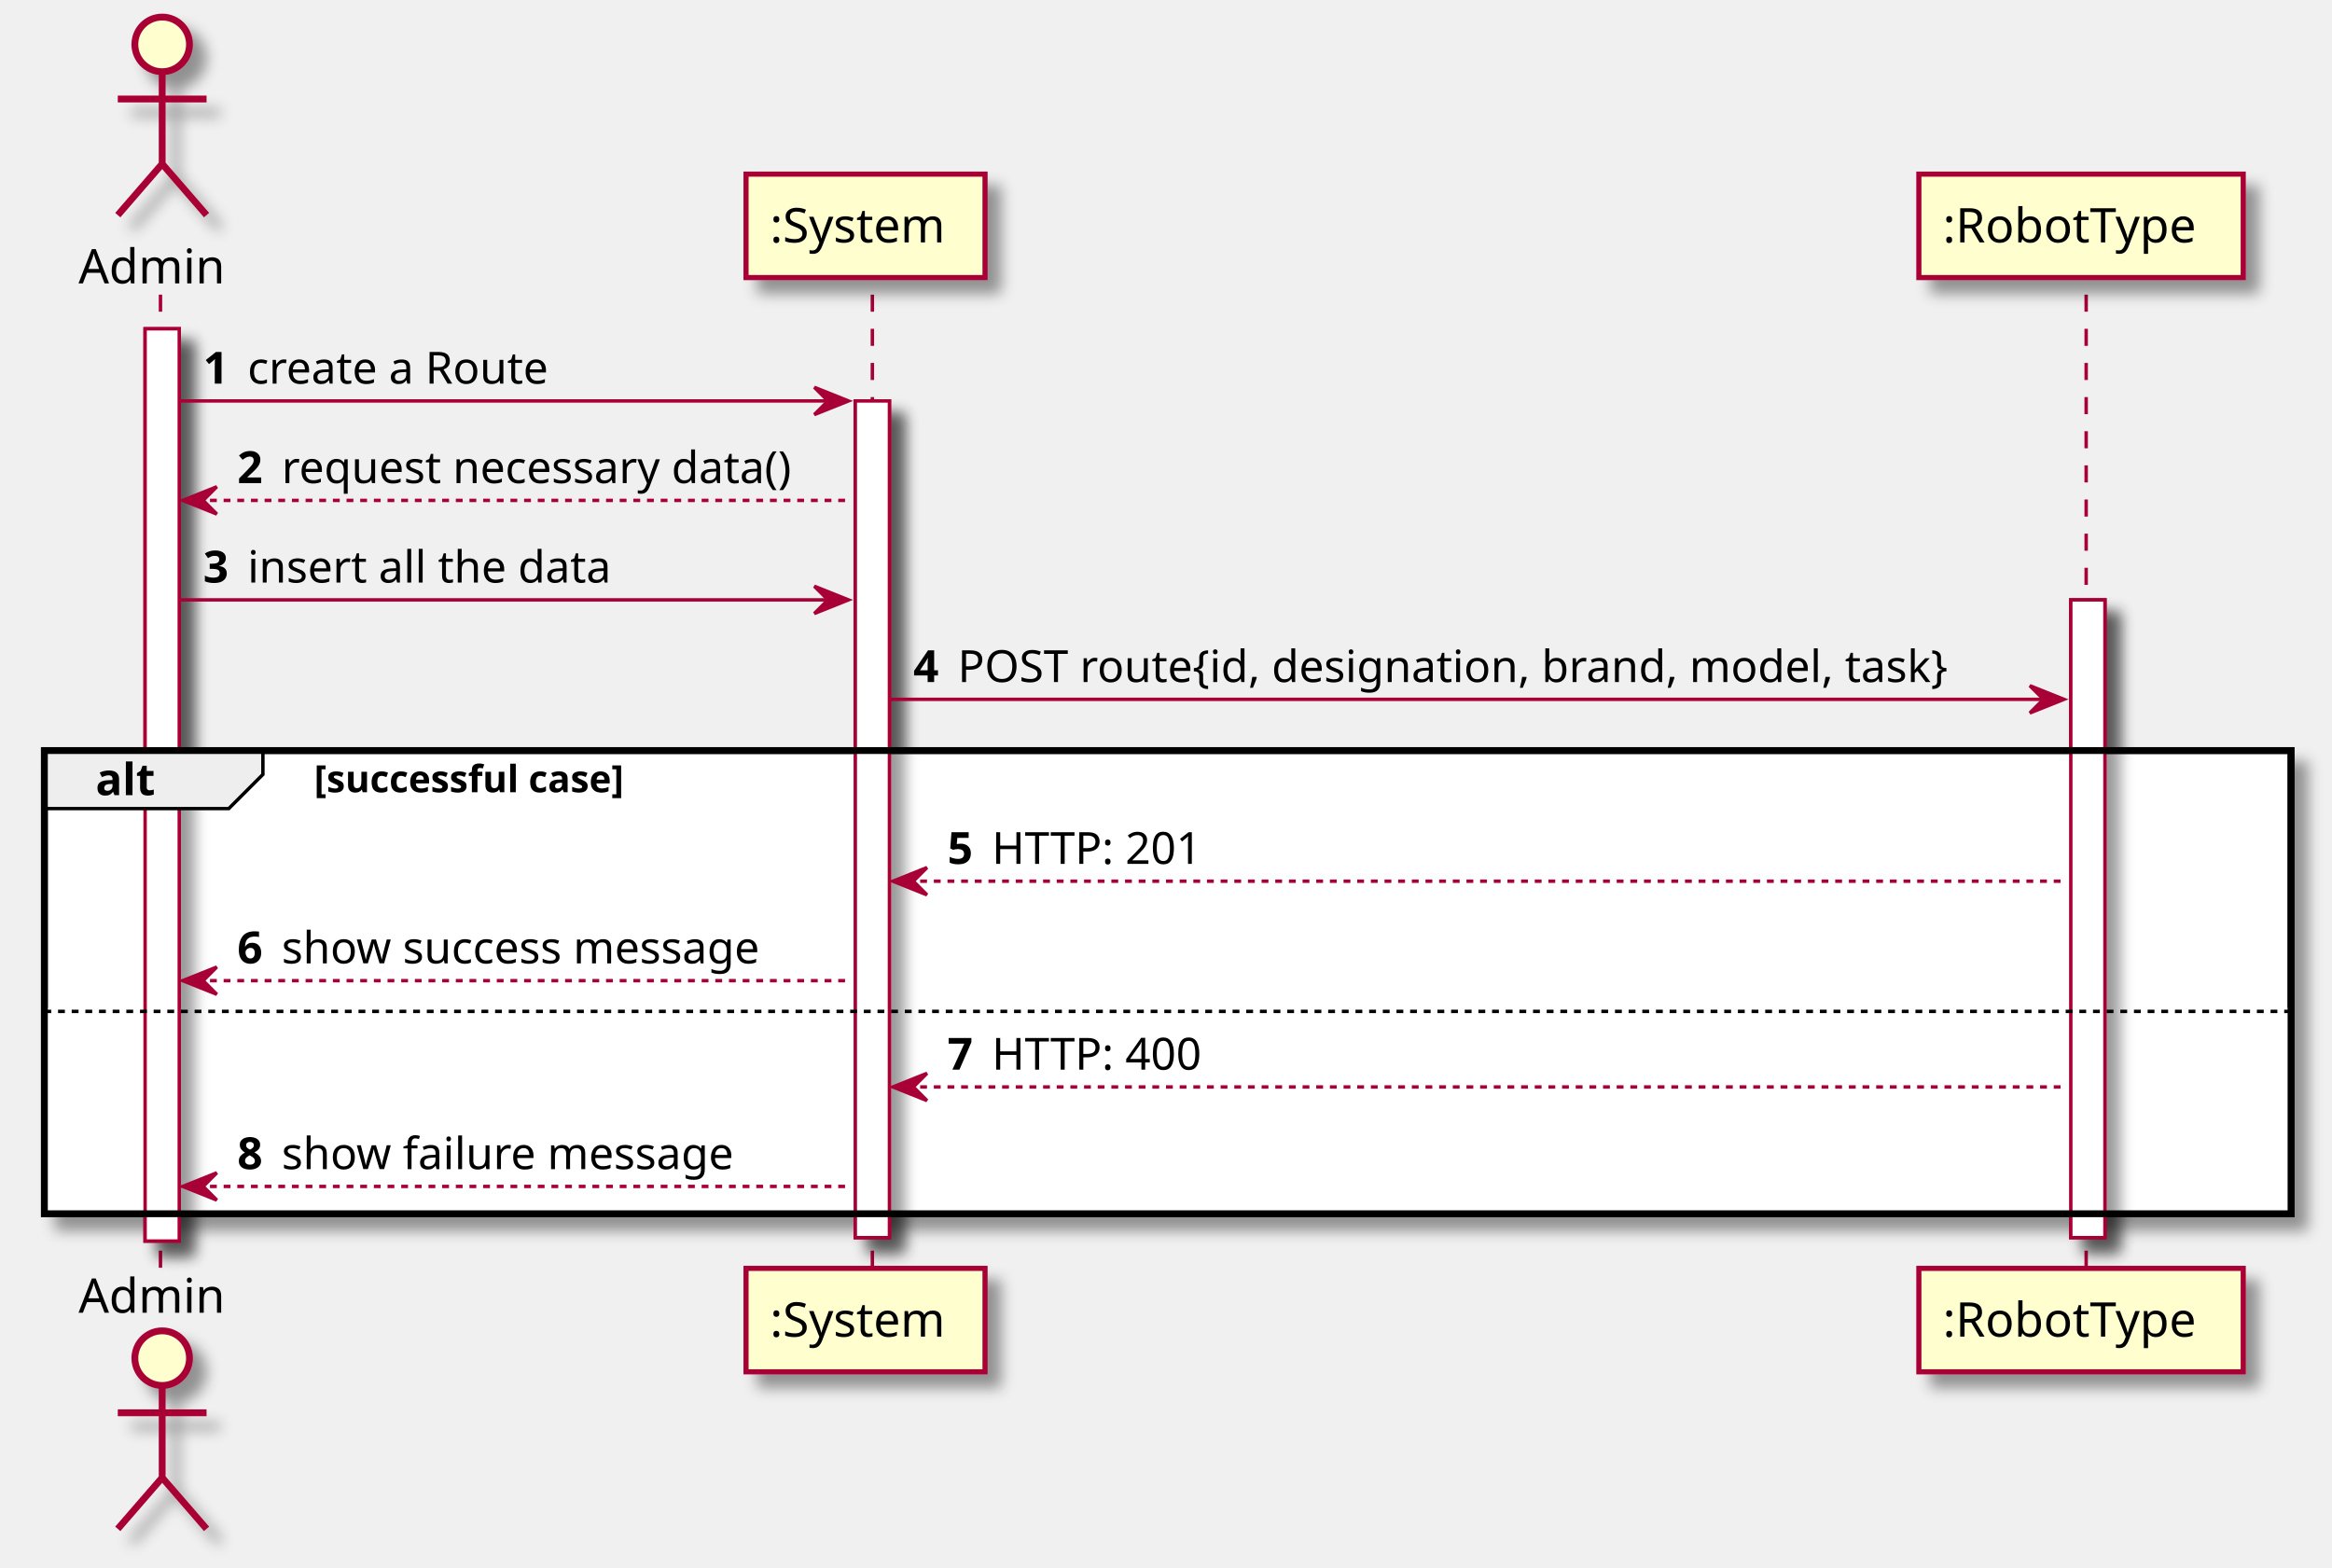
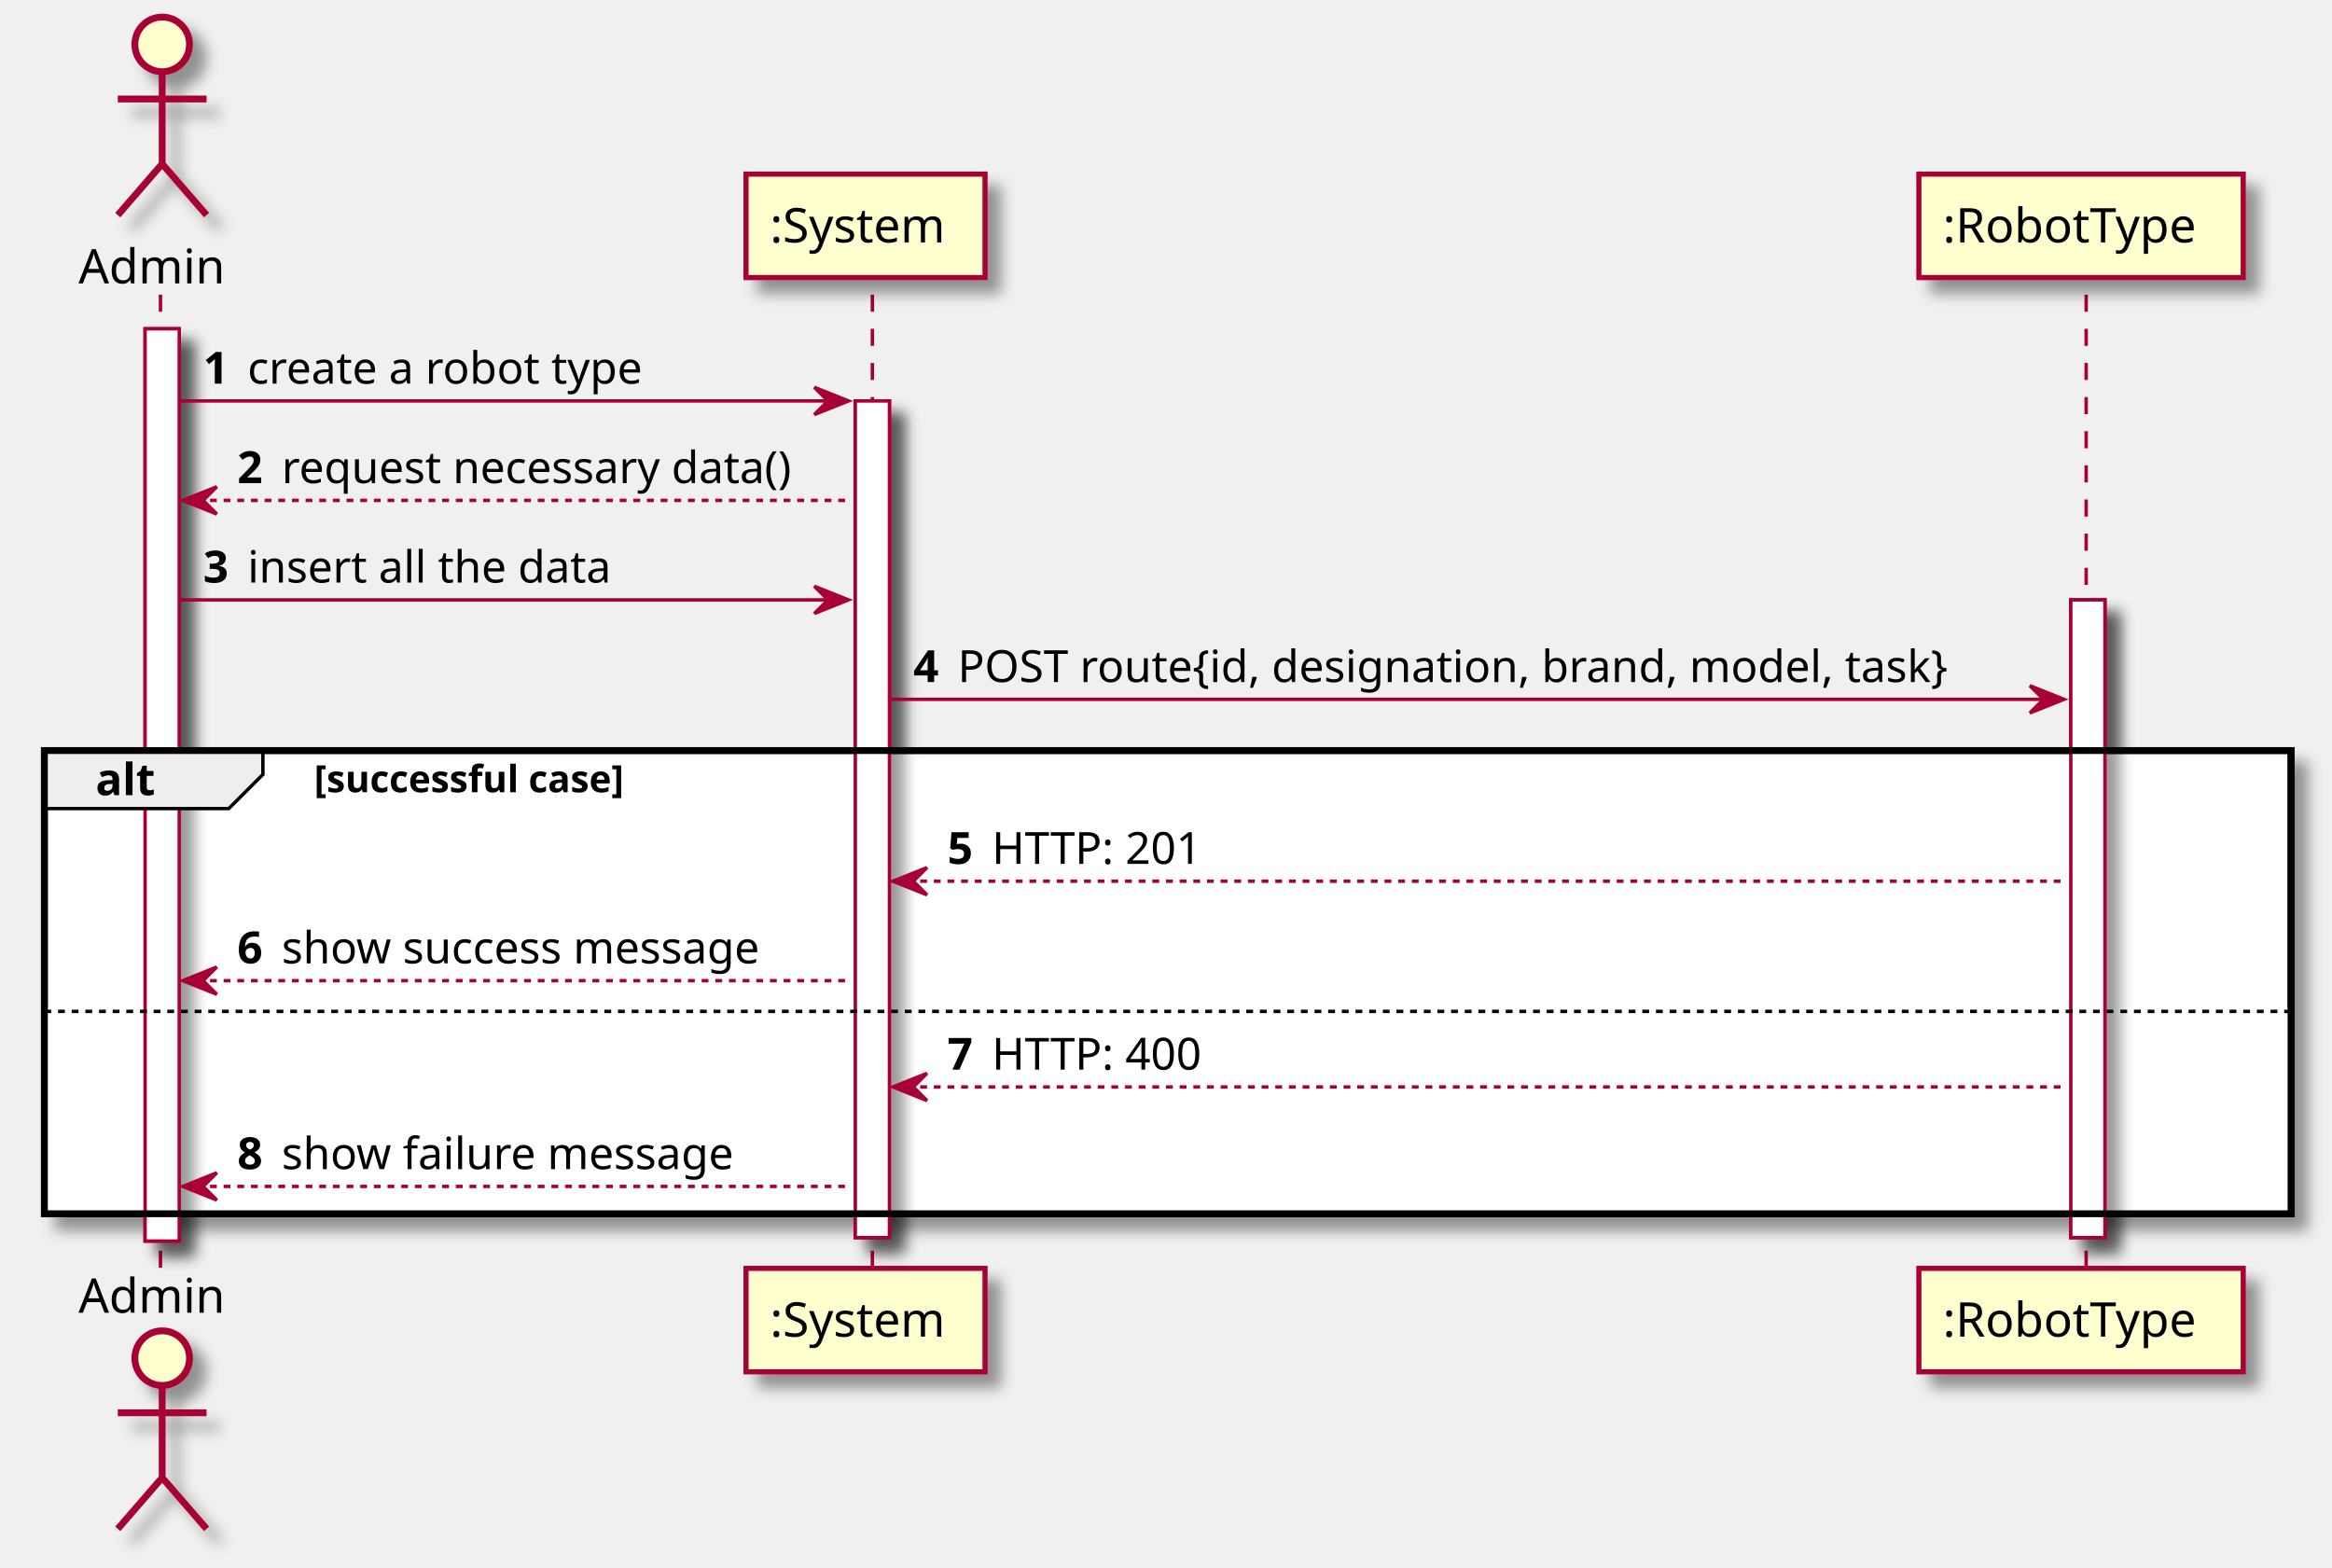
<svg xmlns="http://www.w3.org/2000/svg" contentScriptType="application/ecmascript" contentStyleType="text/css" height="459px" preserveAspectRatio="none" style="width:683px;height:459px;" version="1.1" viewBox="0 0 683 459" width="683px" zoomAndPan="magnify">
  <defs>
-     <filter height="300%" id="f2q7p9biovasb" width="300%" x="-1" y="-1">
+     <filter height="300%" id="fiqi92yay2c7s" width="300%" x="-1" y="-1">
      <feGaussianBlur result="blurOut" stdDeviation="2.0" />
      <feColorMatrix in="blurOut" result="blurOut2" type="matrix" values="0 0 0 0 0 0 0 0 0 0 0 0 0 0 0 0 0 0 .4 0" />
      <feOffset dx="4.0" dy="4.0" in="blurOut2" result="blurOut3" />
      <feBlend in="SourceGraphic" in2="blurOut3" mode="normal" />
    </filter>
  </defs>
  <g>
-     <rect fill="#FFFFFF" filter="url(#f2q7p9biovasb)" height="267.195" style="stroke: #A80036; stroke-width: 1.0;" width="10" x="42.5" y="96.297" />
-     <rect fill="#FFFFFF" filter="url(#f2q7p9biovasb)" height="245.062" style="stroke: #A80036; stroke-width: 1.0;" width="10" x="250.5" y="117.43" />
-     <rect fill="#FFFFFF" filter="url(#f2q7p9biovasb)" height="186.797" style="stroke: #A80036; stroke-width: 1.0;" width="10" x="606.5" y="175.695" />
-     <rect fill="#FFFFFF" filter="url(#f2q7p9biovasb)" height="135.664" style="stroke: #000000; stroke-width: 2.0;" width="658" x="13" y="219.828" />
+     <rect fill="#FFFFFF" filter="url(#fiqi92yay2c7s)" height="267.195" style="stroke: #A80036; stroke-width: 1.0;" width="10" x="42.5" y="96.297" />
+     <rect fill="#FFFFFF" filter="url(#fiqi92yay2c7s)" height="245.062" style="stroke: #A80036; stroke-width: 1.0;" width="10" x="250.5" y="117.43" />
+     <rect fill="#FFFFFF" filter="url(#fiqi92yay2c7s)" height="186.797" style="stroke: #A80036; stroke-width: 1.0;" width="10" x="606.5" y="175.695" />
+     <rect fill="#FFFFFF" filter="url(#fiqi92yay2c7s)" height="135.664" style="stroke: #000000; stroke-width: 2.0;" width="658" x="13" y="219.828" />
    <rect fill="#FFFFFF" height="60.266" style="stroke: none; stroke-width: 1.0;" width="658" x="13" y="295.227" />
    <line style="stroke: #A80036; stroke-width: 1.0; stroke-dasharray: 5.0,5.0;" x1="47" x2="47" y1="86.297" y2="372.492" />
    <line style="stroke: #A80036; stroke-width: 1.0; stroke-dasharray: 5.0,5.0;" x1="255.5" x2="255.5" y1="86.297" y2="372.492" />
    <line style="stroke: #A80036; stroke-width: 1.0; stroke-dasharray: 5.0,5.0;" x1="611" x2="611" y1="86.297" y2="372.492" />
    <text fill="#000000" font-family="sans-serif" font-size="14" lengthAdjust="spacingAndGlyphs" textLength="43" x="23" y="82.995">Admin</text>
-     <ellipse cx="47.5" cy="13" fill="#FEFECE" filter="url(#f2q7p9biovasb)" rx="8" ry="8" style="stroke: #A80036; stroke-width: 2.0;" />
-     <path d="M47.5,21 L47.5,48 M34.5,29 L60.5,29 M47.5,48 L34.5,63 M47.5,48 L60.5,63 " fill="none" filter="url(#f2q7p9biovasb)" style="stroke: #A80036; stroke-width: 2.0;" />
+     <ellipse cx="47.5" cy="13" fill="#FEFECE" filter="url(#fiqi92yay2c7s)" rx="8" ry="8" style="stroke: #A80036; stroke-width: 2.0;" />
+     <path d="M47.5,21 L47.5,48 M34.5,29 L60.5,29 M47.5,48 L34.5,63 M47.5,48 L60.5,63 " fill="none" filter="url(#fiqi92yay2c7s)" style="stroke: #A80036; stroke-width: 2.0;" />
    <text fill="#000000" font-family="sans-serif" font-size="14" lengthAdjust="spacingAndGlyphs" textLength="43" x="23" y="384.487">Admin</text>
-     <ellipse cx="47.5" cy="397.789" fill="#FEFECE" filter="url(#f2q7p9biovasb)" rx="8" ry="8" style="stroke: #A80036; stroke-width: 2.0;" />
-     <path d="M47.5,405.789 L47.5,432.789 M34.5,413.789 L60.5,413.789 M47.5,432.789 L34.5,447.789 M47.5,432.789 L60.5,447.789 " fill="none" filter="url(#f2q7p9biovasb)" style="stroke: #A80036; stroke-width: 2.0;" />
-     <rect fill="#FEFECE" filter="url(#f2q7p9biovasb)" height="30.297" style="stroke: #A80036; stroke-width: 1.5;" width="70" x="218.5" y="51" />
+     <ellipse cx="47.5" cy="397.789" fill="#FEFECE" filter="url(#fiqi92yay2c7s)" rx="8" ry="8" style="stroke: #A80036; stroke-width: 2.0;" />
+     <path d="M47.5,405.789 L47.5,432.789 M34.5,413.789 L60.5,413.789 M47.5,432.789 L34.5,447.789 M47.5,432.789 L60.5,447.789 " fill="none" filter="url(#fiqi92yay2c7s)" style="stroke: #A80036; stroke-width: 2.0;" />
+     <rect fill="#FEFECE" filter="url(#fiqi92yay2c7s)" height="30.297" style="stroke: #A80036; stroke-width: 1.5;" width="70" x="218.5" y="51" />
    <text fill="#000000" font-family="sans-serif" font-size="14" lengthAdjust="spacingAndGlyphs" textLength="56" x="225.5" y="70.995">:System</text>
-     <rect fill="#FEFECE" filter="url(#f2q7p9biovasb)" height="30.297" style="stroke: #A80036; stroke-width: 1.5;" width="70" x="218.5" y="371.492" />
+     <rect fill="#FEFECE" filter="url(#fiqi92yay2c7s)" height="30.297" style="stroke: #A80036; stroke-width: 1.5;" width="70" x="218.5" y="371.492" />
    <text fill="#000000" font-family="sans-serif" font-size="14" lengthAdjust="spacingAndGlyphs" textLength="56" x="225.5" y="391.487">:System</text>
-     <rect fill="#FEFECE" filter="url(#f2q7p9biovasb)" height="30.297" style="stroke: #A80036; stroke-width: 1.5;" width="95" x="562" y="51" />
+     <rect fill="#FEFECE" filter="url(#fiqi92yay2c7s)" height="30.297" style="stroke: #A80036; stroke-width: 1.5;" width="95" x="562" y="51" />
    <text fill="#000000" font-family="sans-serif" font-size="14" lengthAdjust="spacingAndGlyphs" textLength="81" x="569" y="70.995">:RobotType</text>
-     <rect fill="#FEFECE" filter="url(#f2q7p9biovasb)" height="30.297" style="stroke: #A80036; stroke-width: 1.5;" width="95" x="562" y="371.492" />
+     <rect fill="#FEFECE" filter="url(#fiqi92yay2c7s)" height="30.297" style="stroke: #A80036; stroke-width: 1.5;" width="95" x="562" y="371.492" />
    <text fill="#000000" font-family="sans-serif" font-size="14" lengthAdjust="spacingAndGlyphs" textLength="81" x="569" y="391.487">:RobotType</text>
-     <rect fill="#FFFFFF" filter="url(#f2q7p9biovasb)" height="267.195" style="stroke: #A80036; stroke-width: 1.0;" width="10" x="42.5" y="96.297" />
-     <rect fill="#FFFFFF" filter="url(#f2q7p9biovasb)" height="245.062" style="stroke: #A80036; stroke-width: 1.0;" width="10" x="250.5" y="117.43" />
-     <rect fill="#FFFFFF" filter="url(#f2q7p9biovasb)" height="186.797" style="stroke: #A80036; stroke-width: 1.0;" width="10" x="606.5" y="175.695" />
+     <rect fill="#FFFFFF" filter="url(#fiqi92yay2c7s)" height="267.195" style="stroke: #A80036; stroke-width: 1.0;" width="10" x="42.5" y="96.297" />
+     <rect fill="#FFFFFF" filter="url(#fiqi92yay2c7s)" height="245.062" style="stroke: #A80036; stroke-width: 1.0;" width="10" x="250.5" y="117.43" />
+     <rect fill="#FFFFFF" filter="url(#fiqi92yay2c7s)" height="186.797" style="stroke: #A80036; stroke-width: 1.0;" width="10" x="606.5" y="175.695" />
    <polygon fill="#A80036" points="238.5,113.43,248.5,117.43,238.5,121.43,242.5,117.43" style="stroke: #A80036; stroke-width: 1.0;" />
    <line style="stroke: #A80036; stroke-width: 1.0;" x1="52.5" x2="244.5" y1="117.43" y2="117.43" />
    <text fill="#000000" font-family="sans-serif" font-size="13" font-weight="bold" lengthAdjust="spacingAndGlyphs" textLength="9" x="59.5" y="112.364">1</text>
-     <text fill="#000000" font-family="sans-serif" font-size="13" lengthAdjust="spacingAndGlyphs" textLength="94" x="72.5" y="112.364">create a Route</text>
+     <text fill="#000000" font-family="sans-serif" font-size="13" lengthAdjust="spacingAndGlyphs" textLength="123" x="72.5" y="112.364">create a robot type</text>
    <polygon fill="#A80036" points="63.5,142.562,53.5,146.562,63.5,150.562,59.5,146.562" style="stroke: #A80036; stroke-width: 1.0;" />
    <line style="stroke: #A80036; stroke-width: 1.0; stroke-dasharray: 2.0,2.0;" x1="57.5" x2="249.5" y1="146.562" y2="146.562" />
    <text fill="#000000" font-family="sans-serif" font-size="13" font-weight="bold" lengthAdjust="spacingAndGlyphs" textLength="9" x="69.5" y="141.497">2</text>
    <text fill="#000000" font-family="sans-serif" font-size="13" lengthAdjust="spacingAndGlyphs" textLength="161" x="82.5" y="141.497">request necessary data()</text>
    <polygon fill="#A80036" points="238.5,171.695,248.5,175.695,238.5,179.695,242.5,175.695" style="stroke: #A80036; stroke-width: 1.0;" />
    <line style="stroke: #A80036; stroke-width: 1.0;" x1="52.5" x2="244.5" y1="175.695" y2="175.695" />
    <text fill="#000000" font-family="sans-serif" font-size="13" font-weight="bold" lengthAdjust="spacingAndGlyphs" textLength="9" x="59.5" y="170.629">3</text>
    <text fill="#000000" font-family="sans-serif" font-size="13" lengthAdjust="spacingAndGlyphs" textLength="112" x="72.5" y="170.629">insert all the data</text>
    <polygon fill="#A80036" points="594.5,200.828,604.5,204.828,594.5,208.828,598.5,204.828" style="stroke: #A80036; stroke-width: 1.0;" />
    <line style="stroke: #A80036; stroke-width: 1.0;" x1="260.5" x2="600.5" y1="204.828" y2="204.828" />
    <text fill="#000000" font-family="sans-serif" font-size="13" font-weight="bold" lengthAdjust="spacingAndGlyphs" textLength="9" x="267.5" y="199.762">4</text>
    <text fill="#000000" font-family="sans-serif" font-size="13" lengthAdjust="spacingAndGlyphs" textLength="309" x="280.5" y="199.762">POST route{id, designation, brand, model, task}</text>
    <path d="M13,219.828 L77,219.828 L77,226.828 L67,236.828 L13,236.828 L13,219.828 " fill="#EEEEEE" style="stroke: #000000; stroke-width: 1.0;" />
    <rect fill="none" height="135.664" style="stroke: #000000; stroke-width: 2.0;" width="658" x="13" y="219.828" />
    <text fill="#000000" font-family="sans-serif" font-size="13" font-weight="bold" lengthAdjust="spacingAndGlyphs" textLength="19" x="28" y="232.895">alt</text>
    <text fill="#000000" font-family="sans-serif" font-size="11" font-weight="bold" lengthAdjust="spacingAndGlyphs" textLength="112" x="92" y="232.039">[successful case]</text>
    <polygon fill="#A80036" points="271.5,254.094,261.5,258.094,271.5,262.094,267.5,258.094" style="stroke: #A80036; stroke-width: 1.0;" />
    <line style="stroke: #A80036; stroke-width: 1.0; stroke-dasharray: 2.0,2.0;" x1="265.5" x2="605.5" y1="258.094" y2="258.094" />
    <text fill="#000000" font-family="sans-serif" font-size="13" font-weight="bold" lengthAdjust="spacingAndGlyphs" textLength="9" x="277.5" y="253.028">5</text>
    <text fill="#000000" font-family="sans-serif" font-size="13" lengthAdjust="spacingAndGlyphs" textLength="64" x="290.5" y="253.028">HTTP: 201</text>
    <polygon fill="#A80036" points="63.5,283.227,53.5,287.227,63.5,291.227,59.5,287.227" style="stroke: #A80036; stroke-width: 1.0;" />
    <line style="stroke: #A80036; stroke-width: 1.0; stroke-dasharray: 2.0,2.0;" x1="57.5" x2="249.5" y1="287.227" y2="287.227" />
    <text fill="#000000" font-family="sans-serif" font-size="13" font-weight="bold" lengthAdjust="spacingAndGlyphs" textLength="9" x="69.5" y="282.161">6</text>
    <text fill="#000000" font-family="sans-serif" font-size="13" lengthAdjust="spacingAndGlyphs" textLength="150" x="82.5" y="282.161">show success message</text>
    <line style="stroke: #000000; stroke-width: 1.0; stroke-dasharray: 2.0,2.0;" x1="13" x2="671" y1="296.227" y2="296.227" />
    <polygon fill="#A80036" points="271.5,314.359,261.5,318.359,271.5,322.359,267.5,318.359" style="stroke: #A80036; stroke-width: 1.0;" />
    <line style="stroke: #A80036; stroke-width: 1.0; stroke-dasharray: 2.0,2.0;" x1="265.5" x2="605.5" y1="318.359" y2="318.359" />
    <text fill="#000000" font-family="sans-serif" font-size="13" font-weight="bold" lengthAdjust="spacingAndGlyphs" textLength="9" x="277.5" y="313.293">7</text>
    <text fill="#000000" font-family="sans-serif" font-size="13" lengthAdjust="spacingAndGlyphs" textLength="64" x="290.5" y="313.293">HTTP: 400</text>
    <polygon fill="#A80036" points="63.5,343.492,53.5,347.492,63.5,351.492,59.5,347.492" style="stroke: #A80036; stroke-width: 1.0;" />
    <line style="stroke: #A80036; stroke-width: 1.0; stroke-dasharray: 2.0,2.0;" x1="57.5" x2="249.5" y1="347.492" y2="347.492" />
    <text fill="#000000" font-family="sans-serif" font-size="13" font-weight="bold" lengthAdjust="spacingAndGlyphs" textLength="9" x="69.5" y="342.426">8</text>
    <text fill="#000000" font-family="sans-serif" font-size="13" lengthAdjust="spacingAndGlyphs" textLength="138" x="82.5" y="342.426">show failure message</text>
  </g>
</svg>
